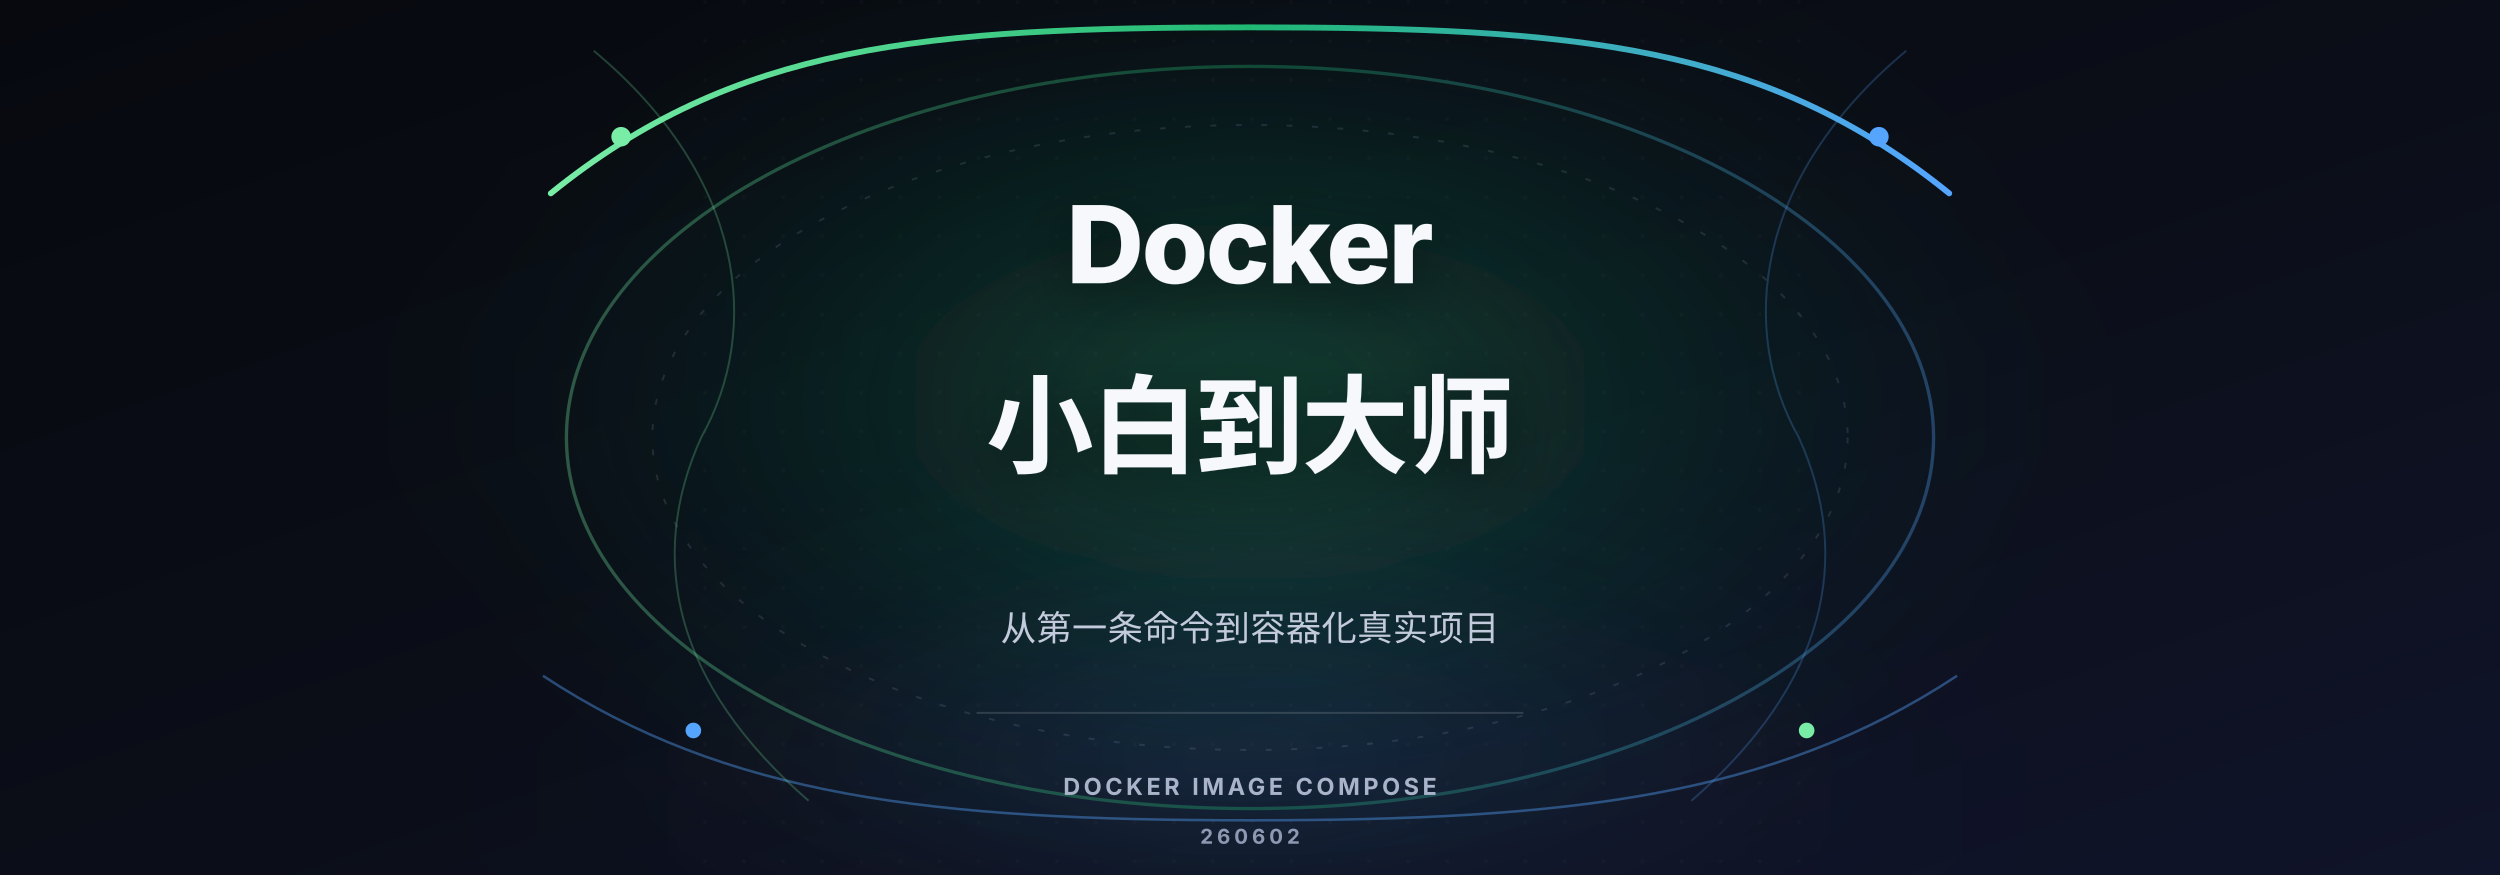
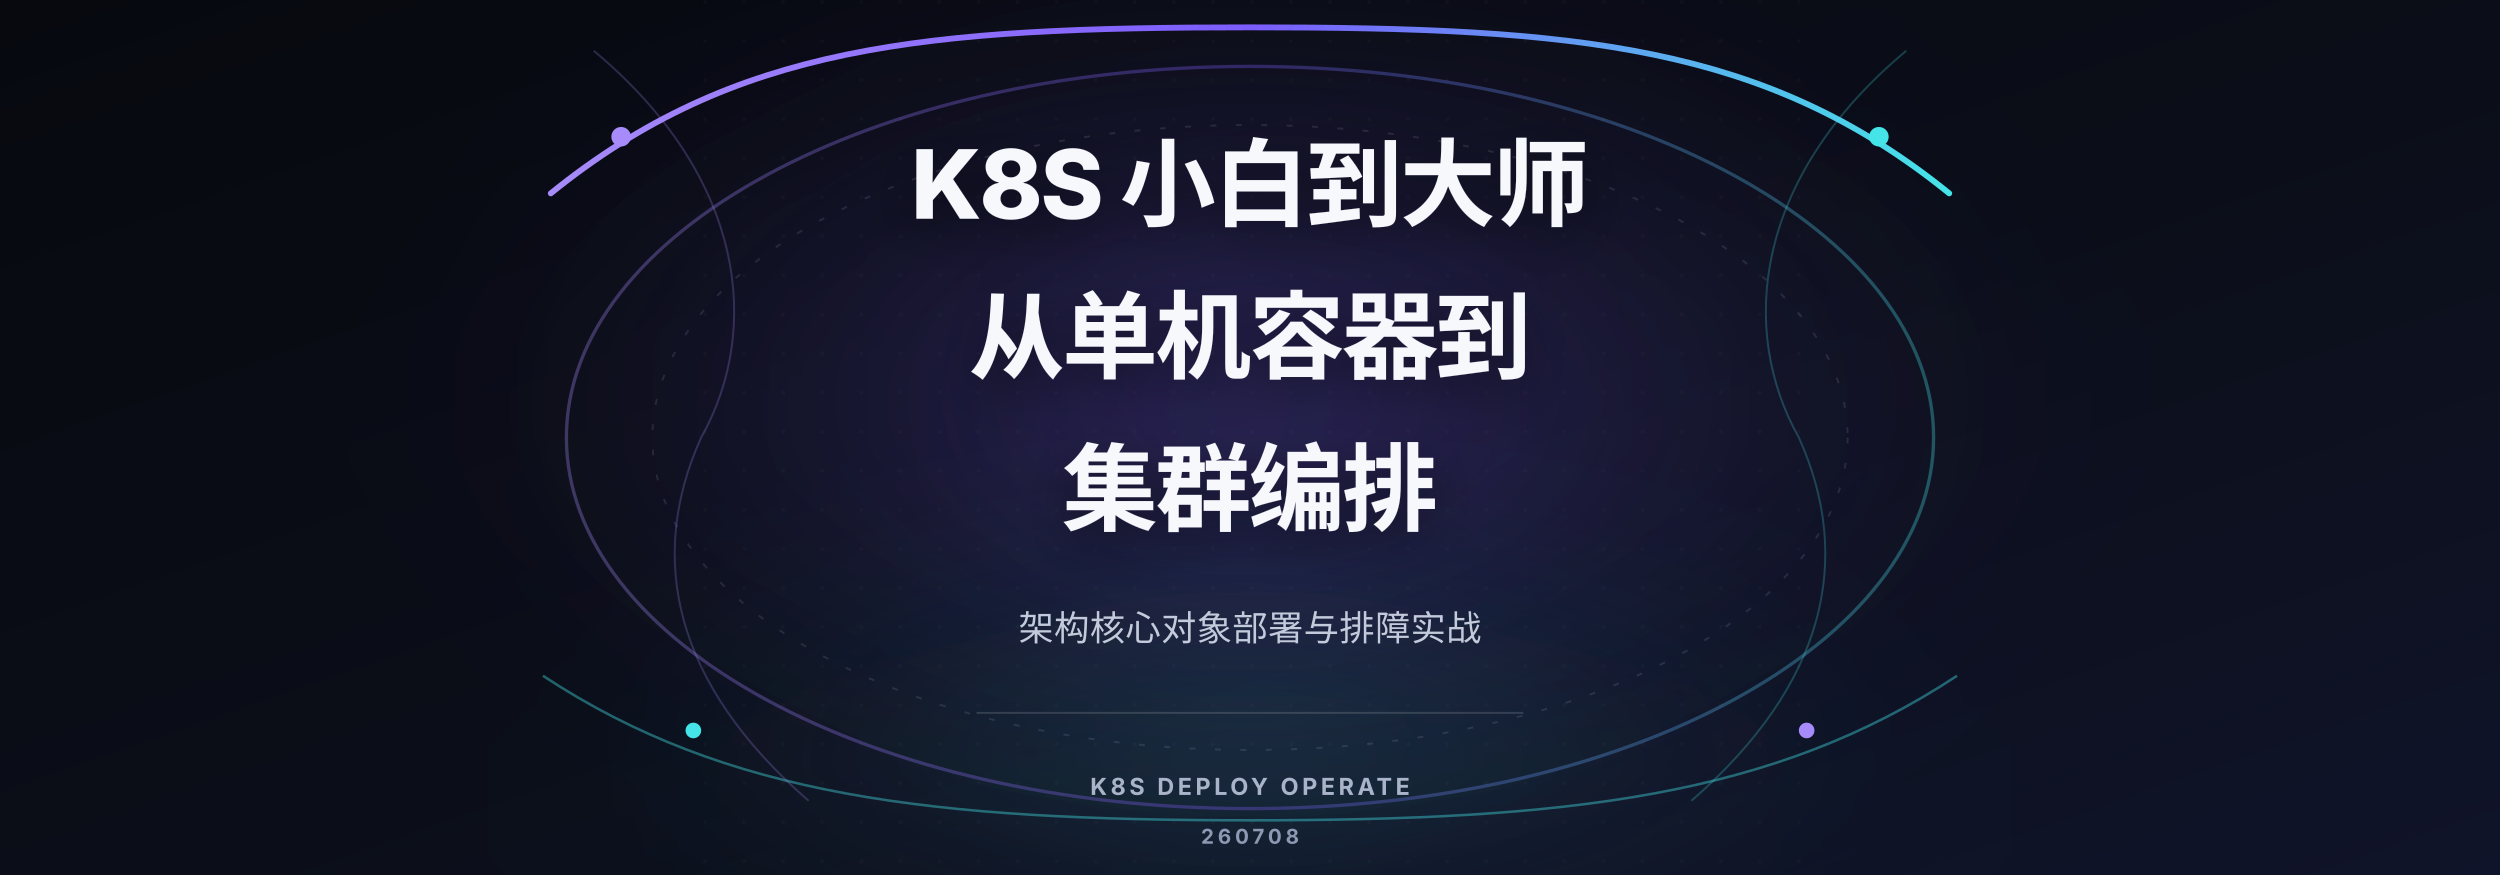
<svg xmlns="http://www.w3.org/2000/svg" width="1280" height="448" viewBox="0 0 1280 448" role="img" aria-labelledby="svgTitle svgDesc">
  <defs>
    <linearGradient id="bg" x1="0" y1="0" x2="1" y2="1">
      <stop stop-color="#07090F" />
      <stop offset="0.52" stop-color="#0B0E18" />
      <stop offset="1" stop-color="#10142A" />
    </linearGradient>
    <linearGradient id="accent">
-       <stop stop-color="#79EDA6" />
-       <stop offset="0.5" stop-color="#20B974" />
-       <stop offset="1" stop-color="#55A5FF" />
+       <stop stop-color="#A78BFA" />
+       <stop offset="0.5" stop-color="#7C5CFC" />
+       <stop offset="1" stop-color="#45E4E8" />
    </linearGradient>
    <radialGradient id="primaryGlow">
-       <stop stop-color="#20B974" stop-opacity="0.38" />
-       <stop offset="0.48" stop-color="#20B974" stop-opacity="0.12" />
-       <stop offset="1" stop-color="#20B974" stop-opacity="0" />
+       <stop stop-color="#7C5CFC" stop-opacity="0.38" />
+       <stop offset="0.48" stop-color="#7C5CFC" stop-opacity="0.12" />
+       <stop offset="1" stop-color="#7C5CFC" stop-opacity="0" />
    </radialGradient>
    <radialGradient id="secondaryGlow">
-       <stop stop-color="#55A5FF" stop-opacity="0.24" />
-       <stop offset="0.55" stop-color="#55A5FF" stop-opacity="0.07" />
-       <stop offset="1" stop-color="#55A5FF" stop-opacity="0" />
+       <stop stop-color="#45E4E8" stop-opacity="0.24" />
+       <stop offset="0.55" stop-color="#45E4E8" stop-opacity="0.07" />
+       <stop offset="1" stop-color="#45E4E8" stop-opacity="0" />
    </radialGradient>
    <pattern id="dots" width="20" height="20" patternUnits="userSpaceOnUse">
      <circle cx="1" cy="1" r="1" fill="#D9DFF2" fill-opacity="0.13" />
    </pattern>
    <filter id="blur56" x="-50%" y="-50%" width="200%" height="200%">
      <feGaussianBlur stdDeviation="56" />
    </filter>
    <filter id="shadow" x="-30%" y="-30%" width="160%" height="180%">
      <feDropShadow dx="0" dy="8" stdDeviation="14" flood-color="#000" flood-opacity="0.48" />
    </filter>
    <clipPath id="clip">
      <rect width="1280" height="448" />
    </clipPath>
  </defs>
  <rect width="1280" height="448" fill="url(#bg)" />
  <ellipse cx="640" cy="206" rx="405" ry="210" fill="url(#primaryGlow)" filter="url(#blur56)" />
  <ellipse cx="640" cy="410" rx="360" ry="120" fill="url(#secondaryGlow)" filter="url(#blur56)" />
  <g clip-path="url(#clip)" fill="none" pointer-events="none">
    <ellipse cx="640" cy="224" rx="350" ry="190" stroke="url(#accent)" stroke-width="1.7" stroke-opacity="0.32" />
    <ellipse cx="640" cy="224" rx="306" ry="160" stroke="#D7D0FF" stroke-width="1" stroke-opacity="0.12" stroke-dasharray="3 10" />
    <path d="M282 99C376 23 472 14 640 14C808 14 904 23 998 99" stroke="url(#accent)" stroke-width="3" stroke-linecap="round" />
-     <path d="M278 346C372 408 477 420 640 420C803 420 908 408 1002 346" stroke="#55A5FF" stroke-opacity="0.40" stroke-width="1.3" />
-     <path d="M304 26C382 91 390 169 359 224C331 286 345 350 414 410" stroke="#79EDA6" stroke-opacity="0.24" />
-     <path d="M976 26C898 91 890 169 921 224C949 286 935 350 866 410" stroke="#55A5FF" stroke-opacity="0.24" />
-     <circle cx="318" cy="70" r="5" fill="#79EDA6" stroke="none" />
-     <circle cx="962" cy="70" r="5" fill="#55A5FF" stroke="none" />
-     <circle cx="355" cy="374" r="4" fill="#55A5FF" stroke="none" />
-     <circle cx="925" cy="374" r="4" fill="#79EDA6" stroke="none" />
+     <path d="M278 346C372 408 477 420 640 420C803 420 908 408 1002 346" stroke="#45E4E8" stroke-opacity="0.40" stroke-width="1.3" />
+     <path d="M304 26C382 91 390 169 359 224C331 286 345 350 414 410" stroke="#A78BFA" stroke-opacity="0.24" />
+     <path d="M976 26C898 91 890 169 921 224C949 286 935 350 866 410" stroke="#45E4E8" stroke-opacity="0.24" />
+     <circle cx="318" cy="70" r="5" fill="#A78BFA" stroke="none" />
+     <circle cx="962" cy="70" r="5" fill="#45E4E8" stroke="none" />
+     <circle cx="355" cy="374" r="4" fill="#45E4E8" stroke="none" />
+     <circle cx="925" cy="374" r="4" fill="#A78BFA" stroke="none" />
  </g>
  <rect x="354" width="572" height="448" fill="url(#dots)" opacity="0.17" />
  <g font-family="Inter, 'SF Pro Display', 'Segoe UI', 'PingFang SC', 'Microsoft YaHei', sans-serif" text-anchor="middle">
    <g filter="url(#shadow)" fill="#F7F8FC" font-weight="780">
-       <text x="640" y="145" font-size="55" letter-spacing="-1.2">Docker</text>
-       <text x="640" y="238" font-size="55" letter-spacing="-1.2">小白到大师</text>
+       <text x="640" y="112" font-size="49" letter-spacing="-1.2">K8S 小白到大师</text>
+       <text x="640" y="190" font-size="49" letter-spacing="-1.2">从单机容器到</text>
+       <text x="640" y="268" font-size="49" letter-spacing="-1.2">集群编排</text>
    </g>
-     <text x="640" y="328" fill="#C3CADB" font-size="18" font-weight="440" letter-spacing="0.25">从第一条命令到容器化真实项目</text>
+     <text x="640" y="328" fill="#C3CADB" font-size="18" font-weight="440" letter-spacing="0.25">架构核心对象部署与排障实战</text>
    <path d="M500 365H780" stroke="#FFFFFF" stroke-opacity="0.14" />
    <path d="M588 365H692" stroke="url(#accent)" stroke-width="3" stroke-linecap="round" />
-     <text x="640" y="407" fill="#A9B3C9" font-size="12" font-weight="650" letter-spacing="1.8">DOCKER IMAGE COMPOSE</text>
+     <text x="640" y="407" fill="#A9B3C9" font-size="12" font-weight="650" letter-spacing="1.8">K8S DEPLOY OPERATE</text>
  </g>
-   <text x="640" y="432" text-anchor="middle" font-family="Inter, 'Segoe UI', sans-serif" fill="#8D99B2" font-size="10.5" font-weight="650" letter-spacing="2">260602</text>
+   <text x="640" y="432" text-anchor="middle" font-family="Inter, 'Segoe UI', sans-serif" fill="#8D99B2" font-size="10.5" font-weight="650" letter-spacing="2">260708</text>
</svg>
